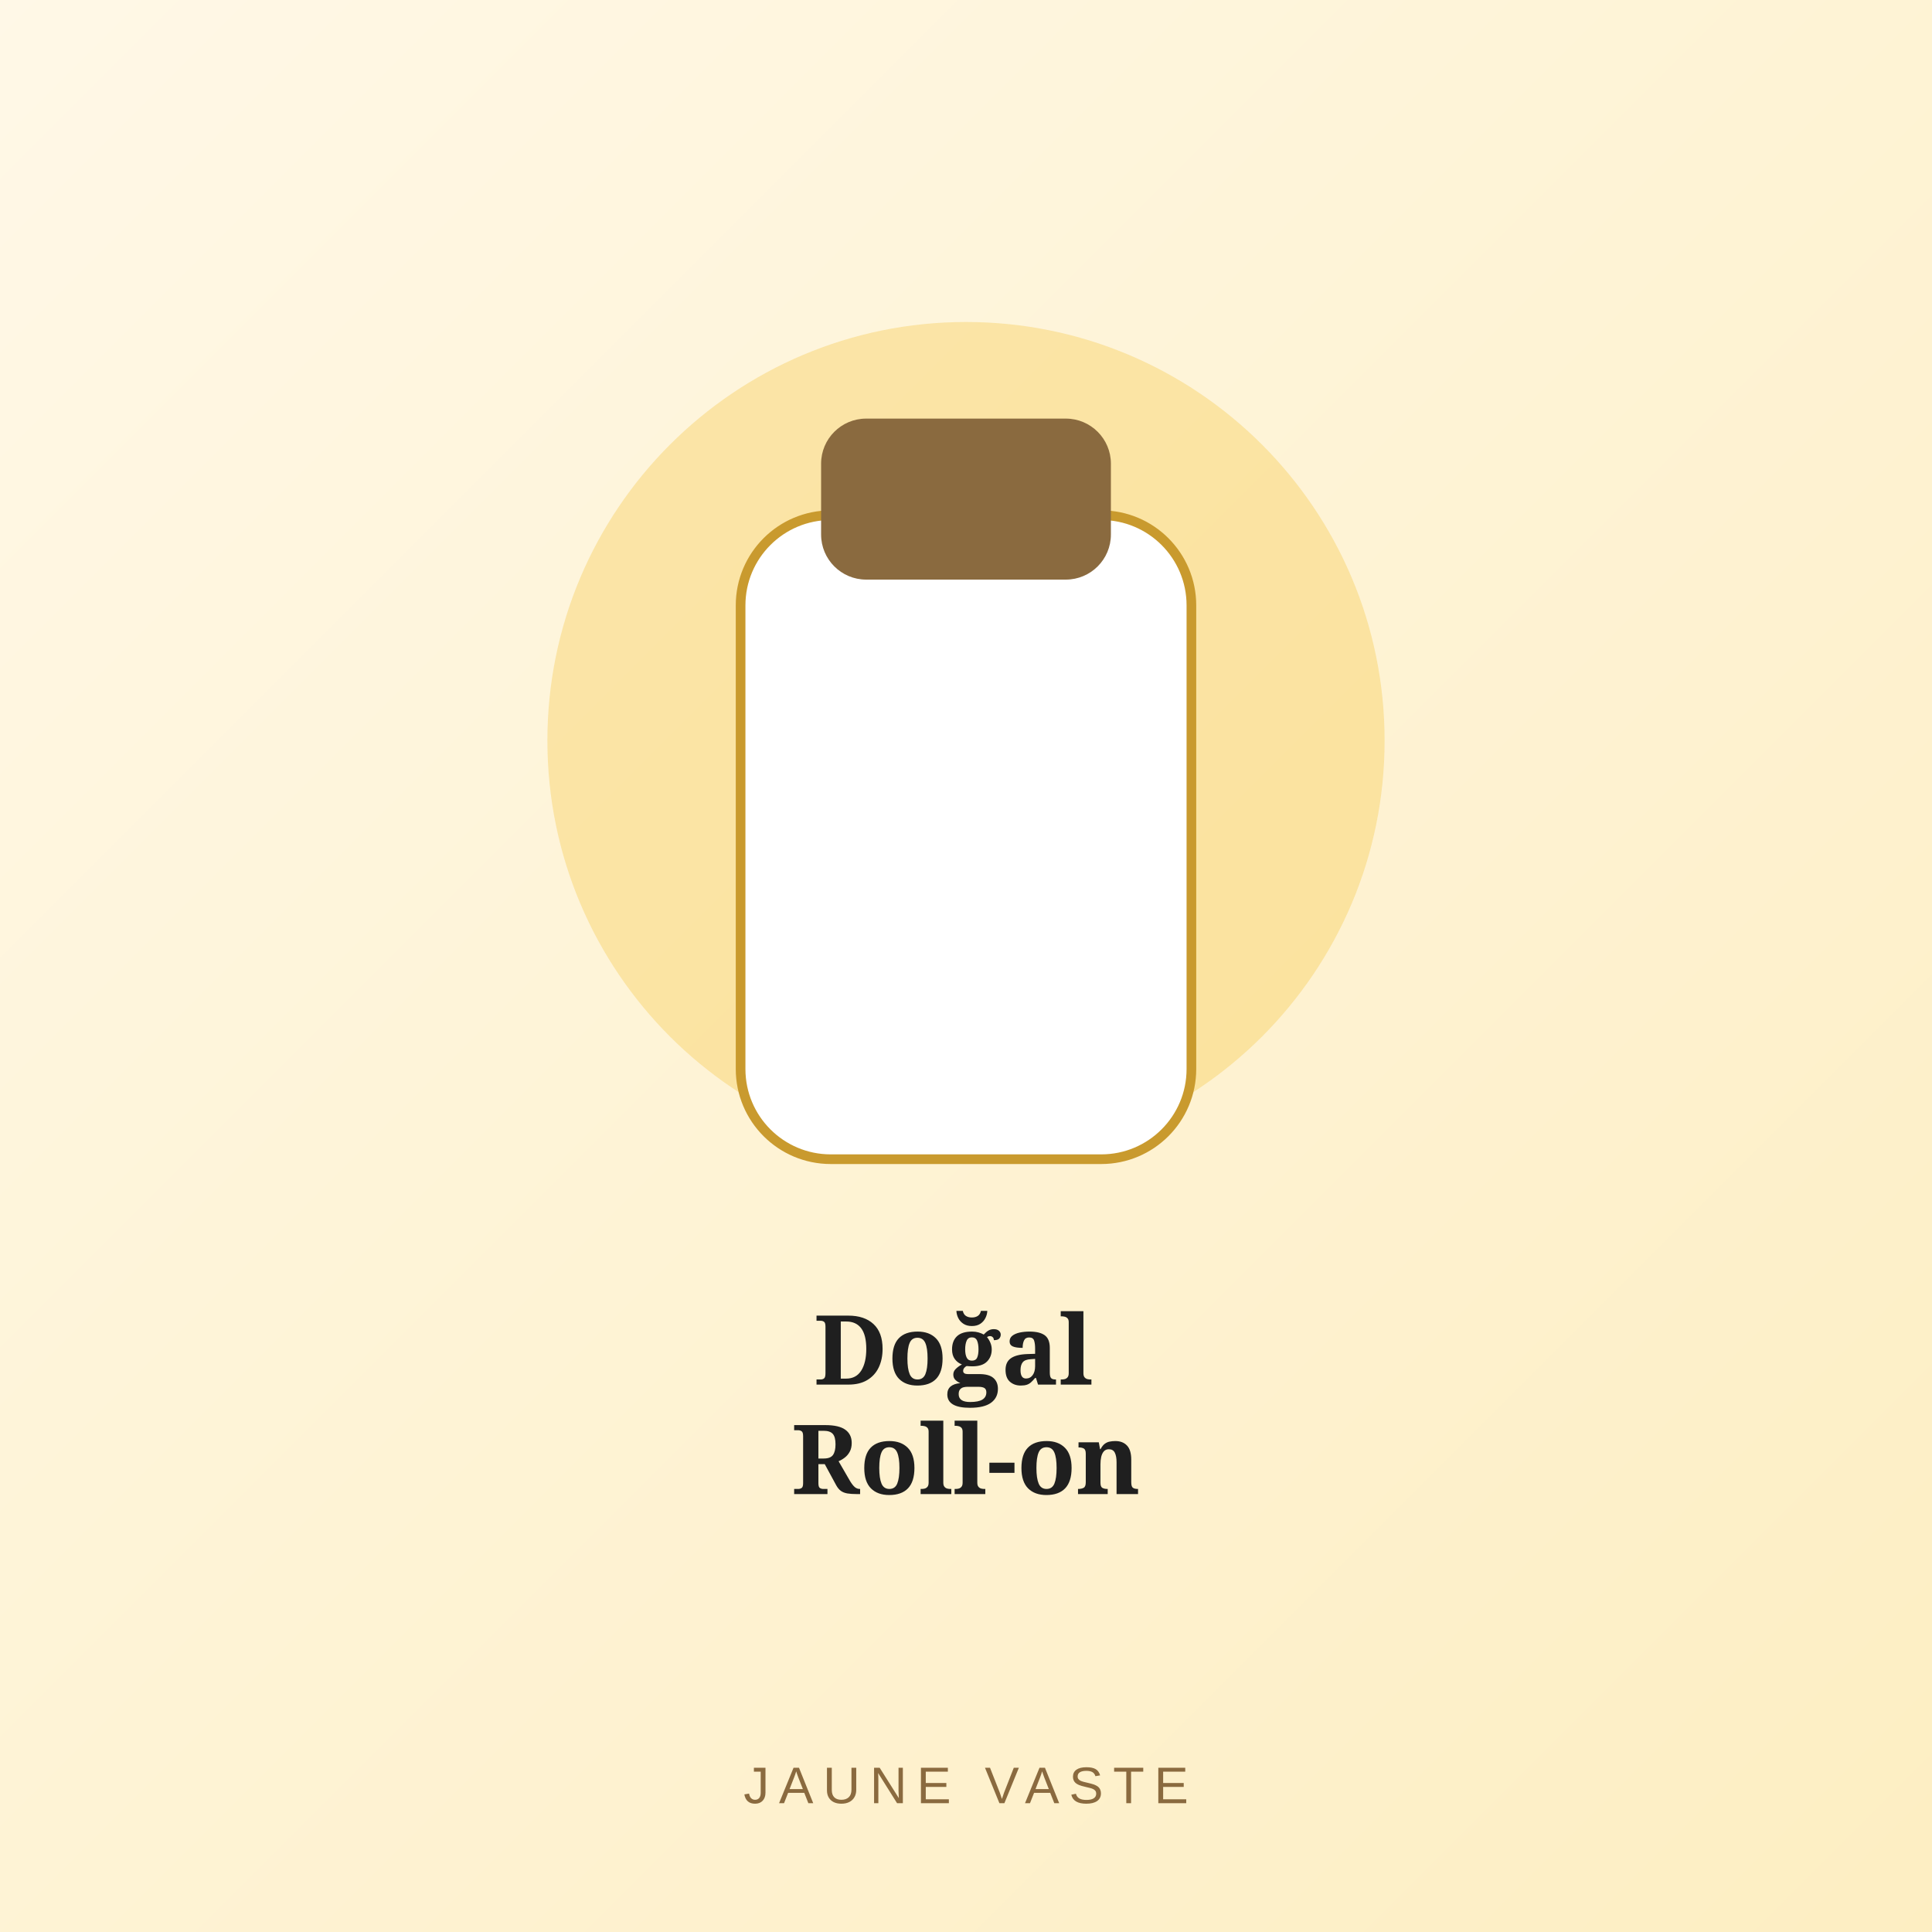
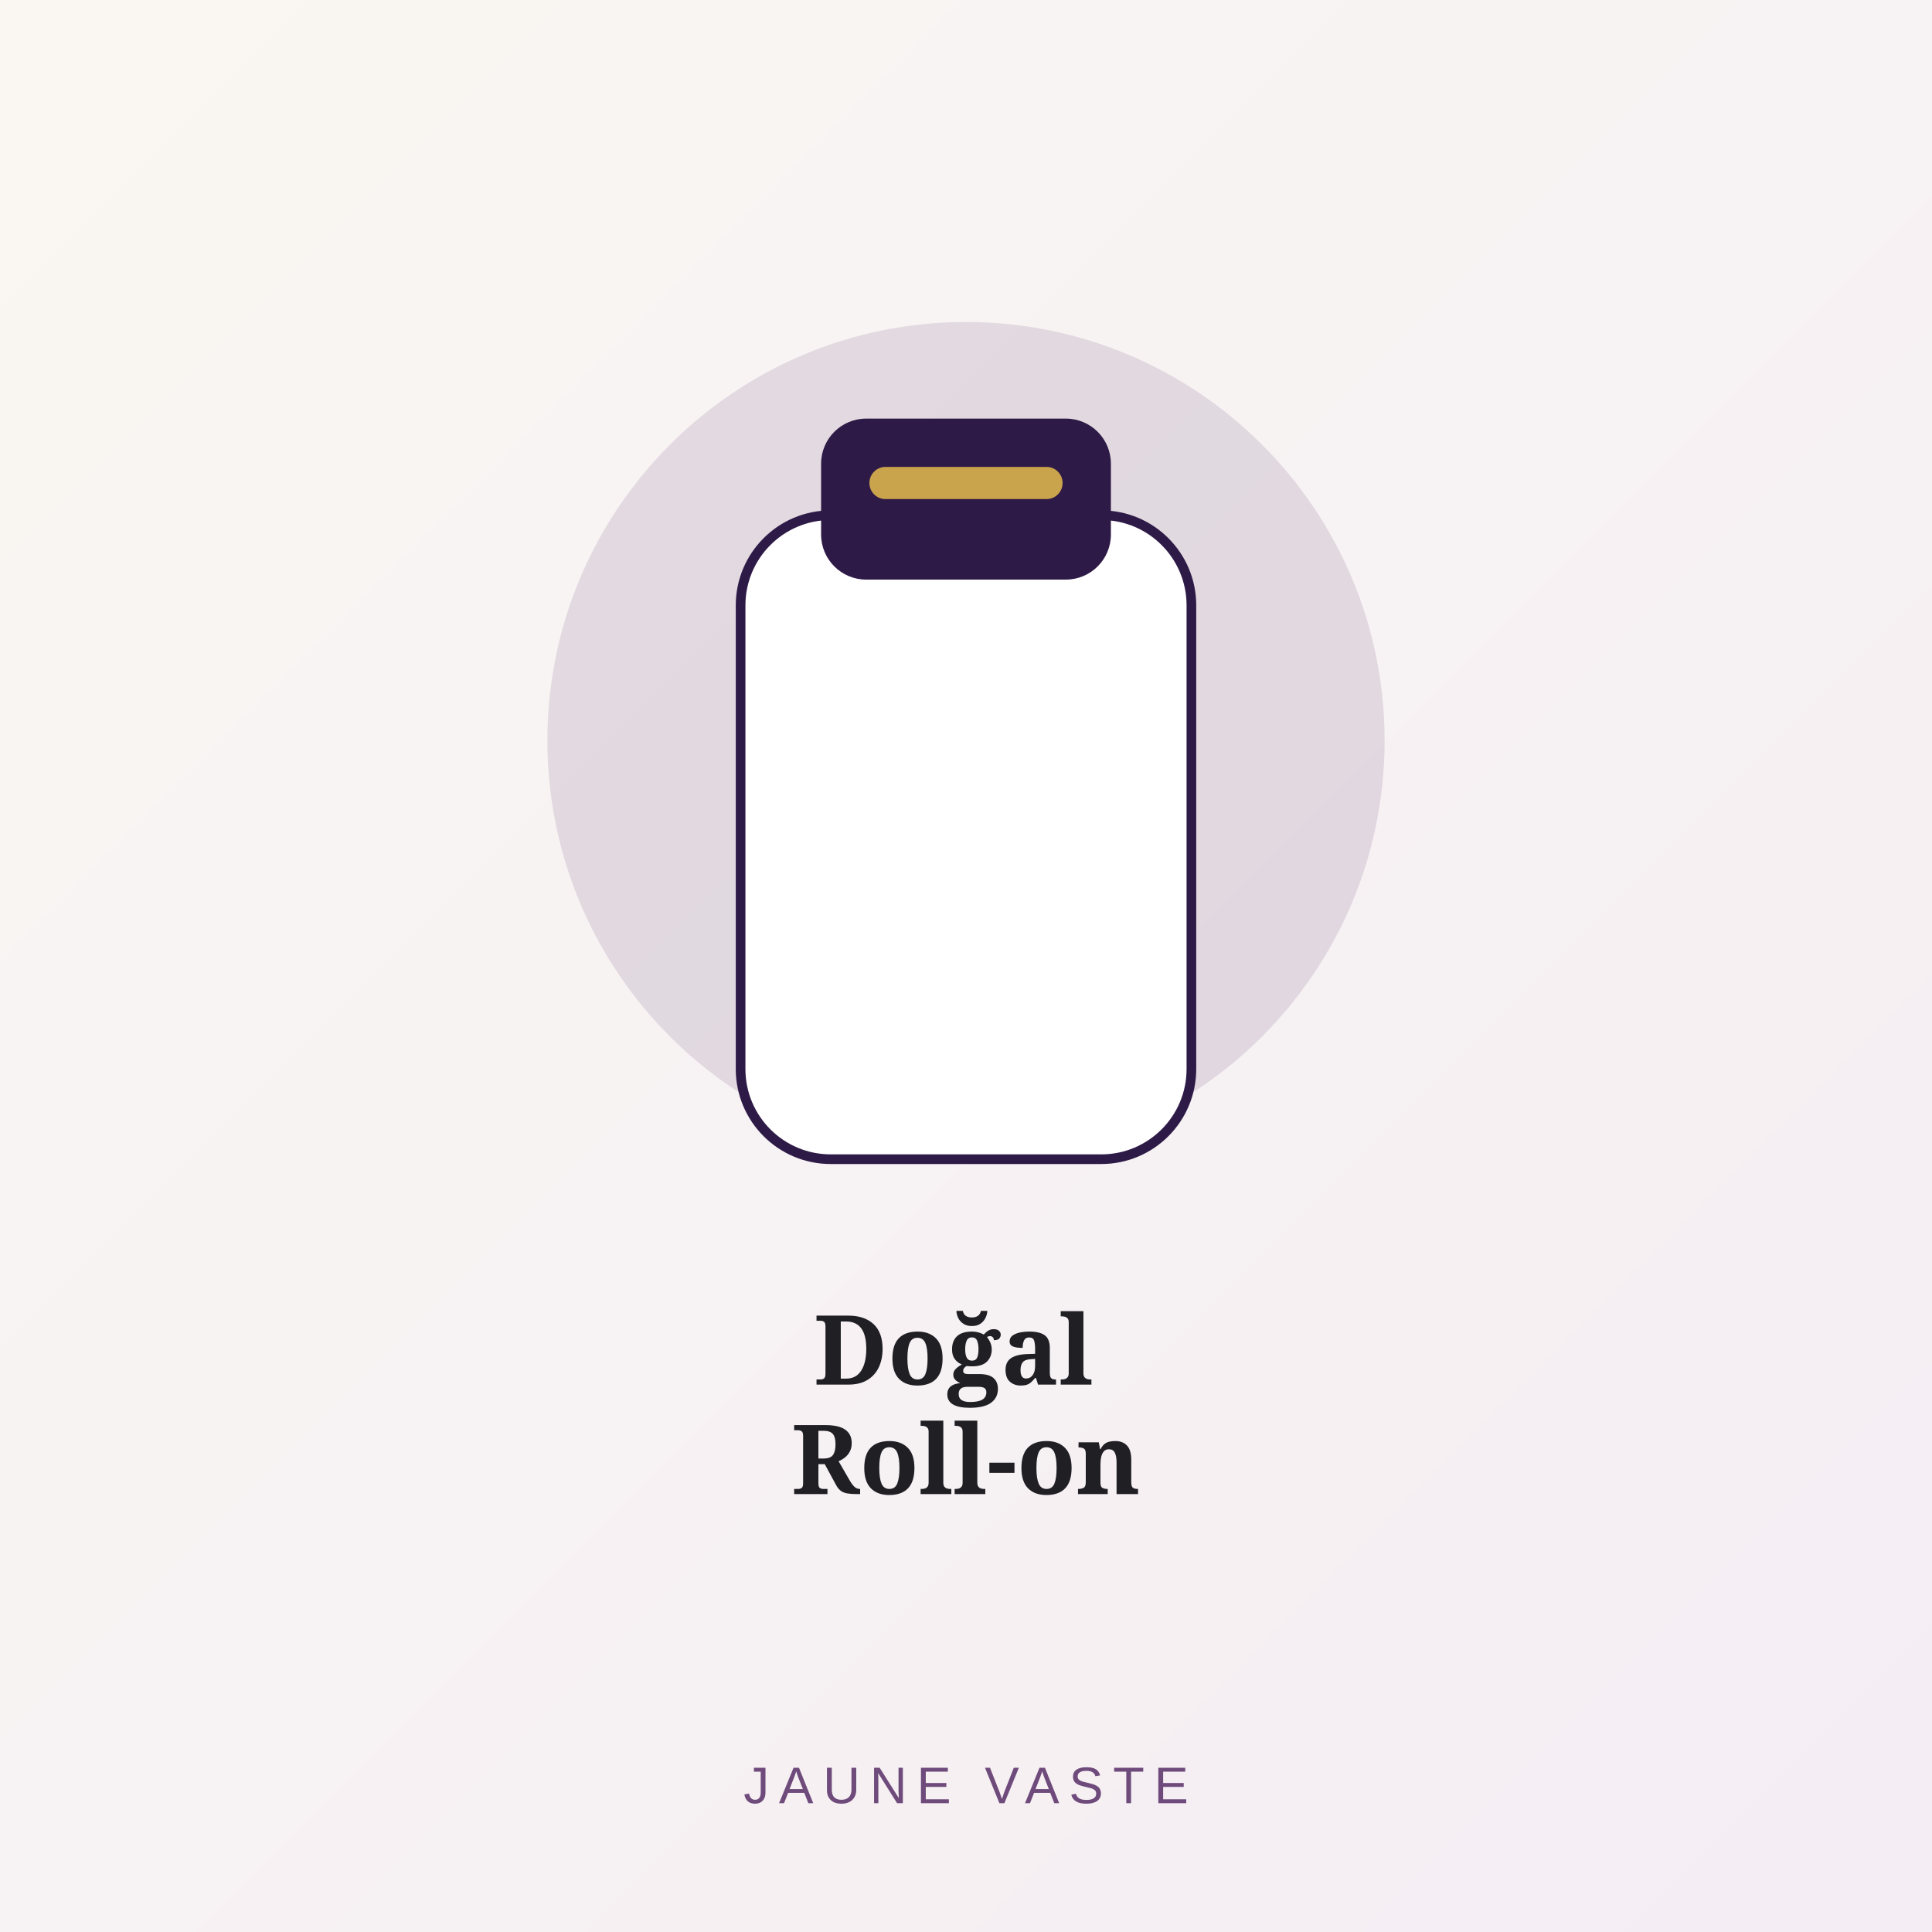
<svg xmlns="http://www.w3.org/2000/svg" viewBox="0 0 600 600" role="img" aria-label="Doğal Roll-on">
  <defs>
    <linearGradient id="bg" x1="0" y1="0" x2="1" y2="1">
-       <stop offset="0%" stop-color="#FFF8E7" />
-       <stop offset="100%" stop-color="#FDEEC2" />
+       <stop offset="0%" stop-color="#FAF7F2" />
+       <stop offset="100%" stop-color="#F4EDF4" />
    </linearGradient>
  </defs>
  <rect width="600" height="600" fill="url(#bg)" />
-   <circle cx="300" cy="230" r="130" fill="#F5C542" opacity="0.35" />
-   <rect x="230" y="160" width="140" height="200" rx="28" fill="#FFFFFF" stroke="#C99A2E" stroke-width="3" />
-   <rect x="255" y="130" width="90" height="50" rx="14" fill="#8A6A3F" />
-   <text x="300" y="430" text-anchor="middle" font-family="Georgia, 'Playfair Display', serif" font-size="30" font-weight="700" fill="#1F1F1F">
+   <circle cx="300" cy="230" r="130" fill="#6F4B7C" opacity="0.16" />
+   <rect x="230" y="160" width="140" height="200" rx="28" fill="#FFFFFF" stroke="#2E1A47" stroke-width="3" />
+   <rect x="255" y="130" width="90" height="50" rx="14" fill="#2E1A47" />
+   <rect x="270" y="145" width="60" height="10" rx="5" fill="#C9A44C" />
+   <text x="300" y="430" text-anchor="middle" font-family="Georgia, 'Playfair Display', serif" font-size="30" font-weight="700" fill="#1F1F24">
    <tspan x="300" dy="0">Doğal</tspan>
    <tspan x="300" dy="34">Roll-on</tspan>
  </text>
-   <text x="300" y="560" text-anchor="middle" font-family="Arial, sans-serif" font-size="16" letter-spacing="3" fill="#8A6A3F">JAUNE VASTE</text>
+   <text x="300" y="560" text-anchor="middle" font-family="Arial, sans-serif" font-size="16" letter-spacing="3" fill="#6F4B7C">JAUNE VASTE</text>
</svg>
